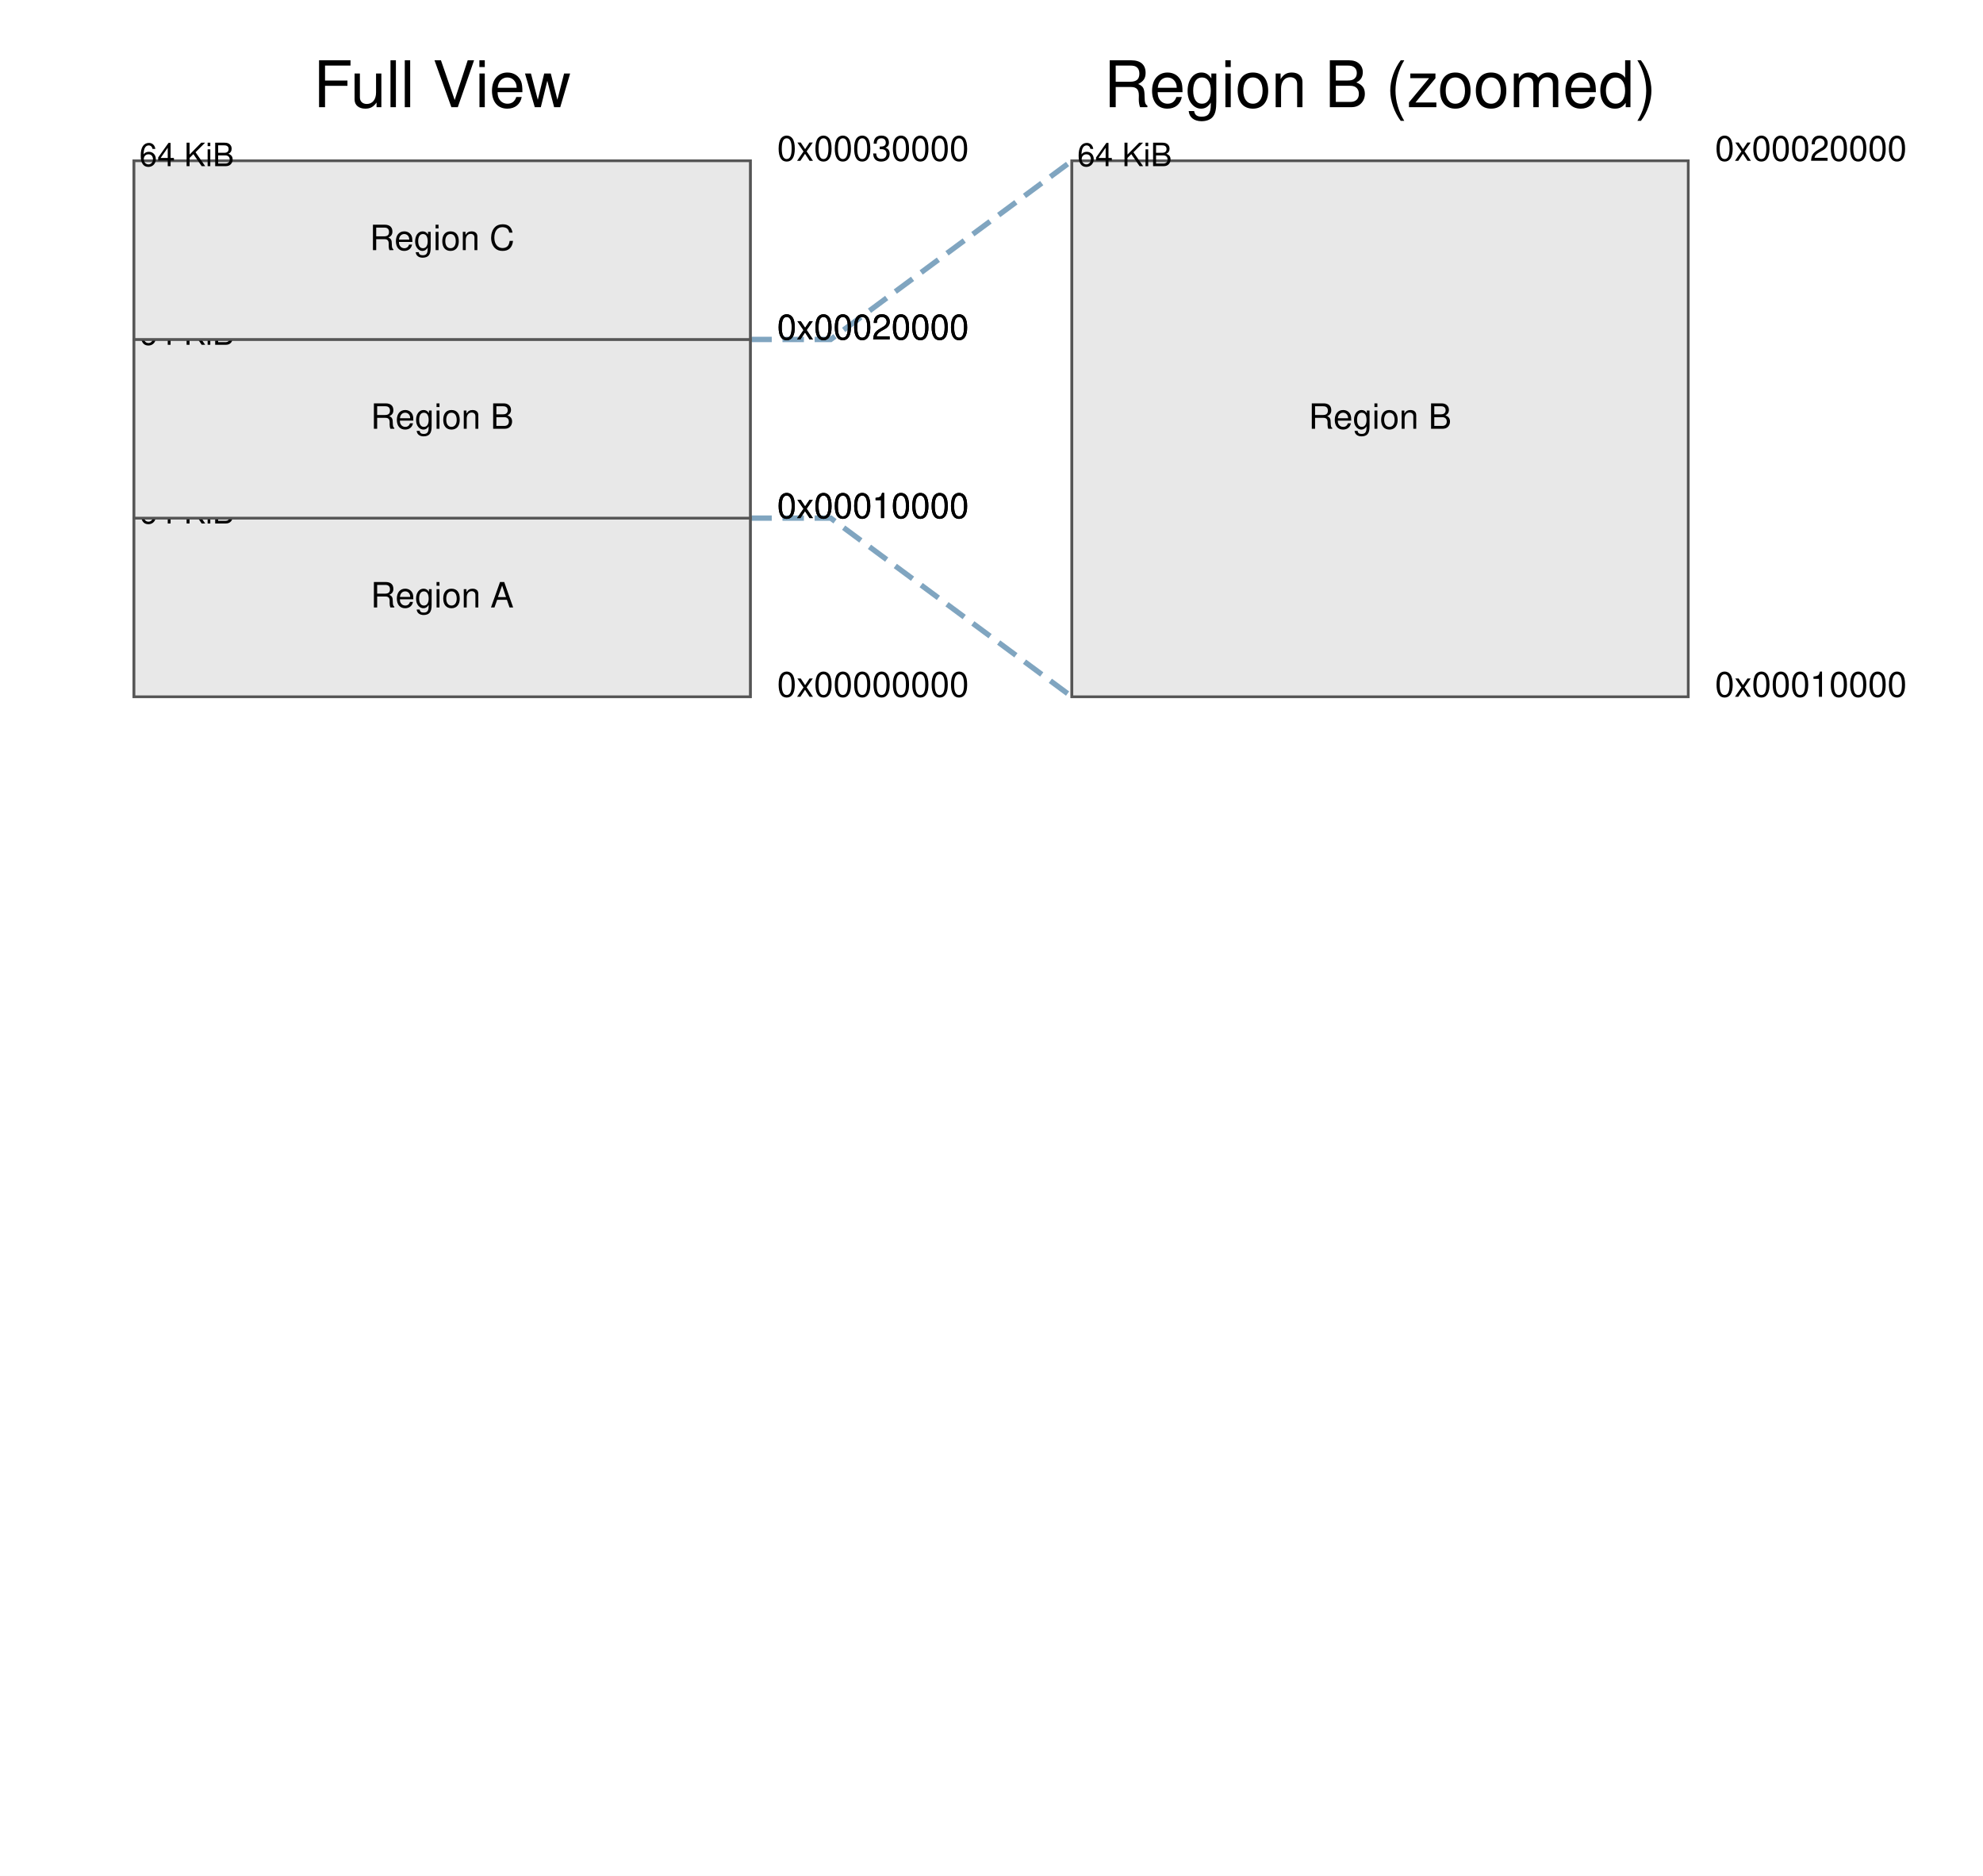
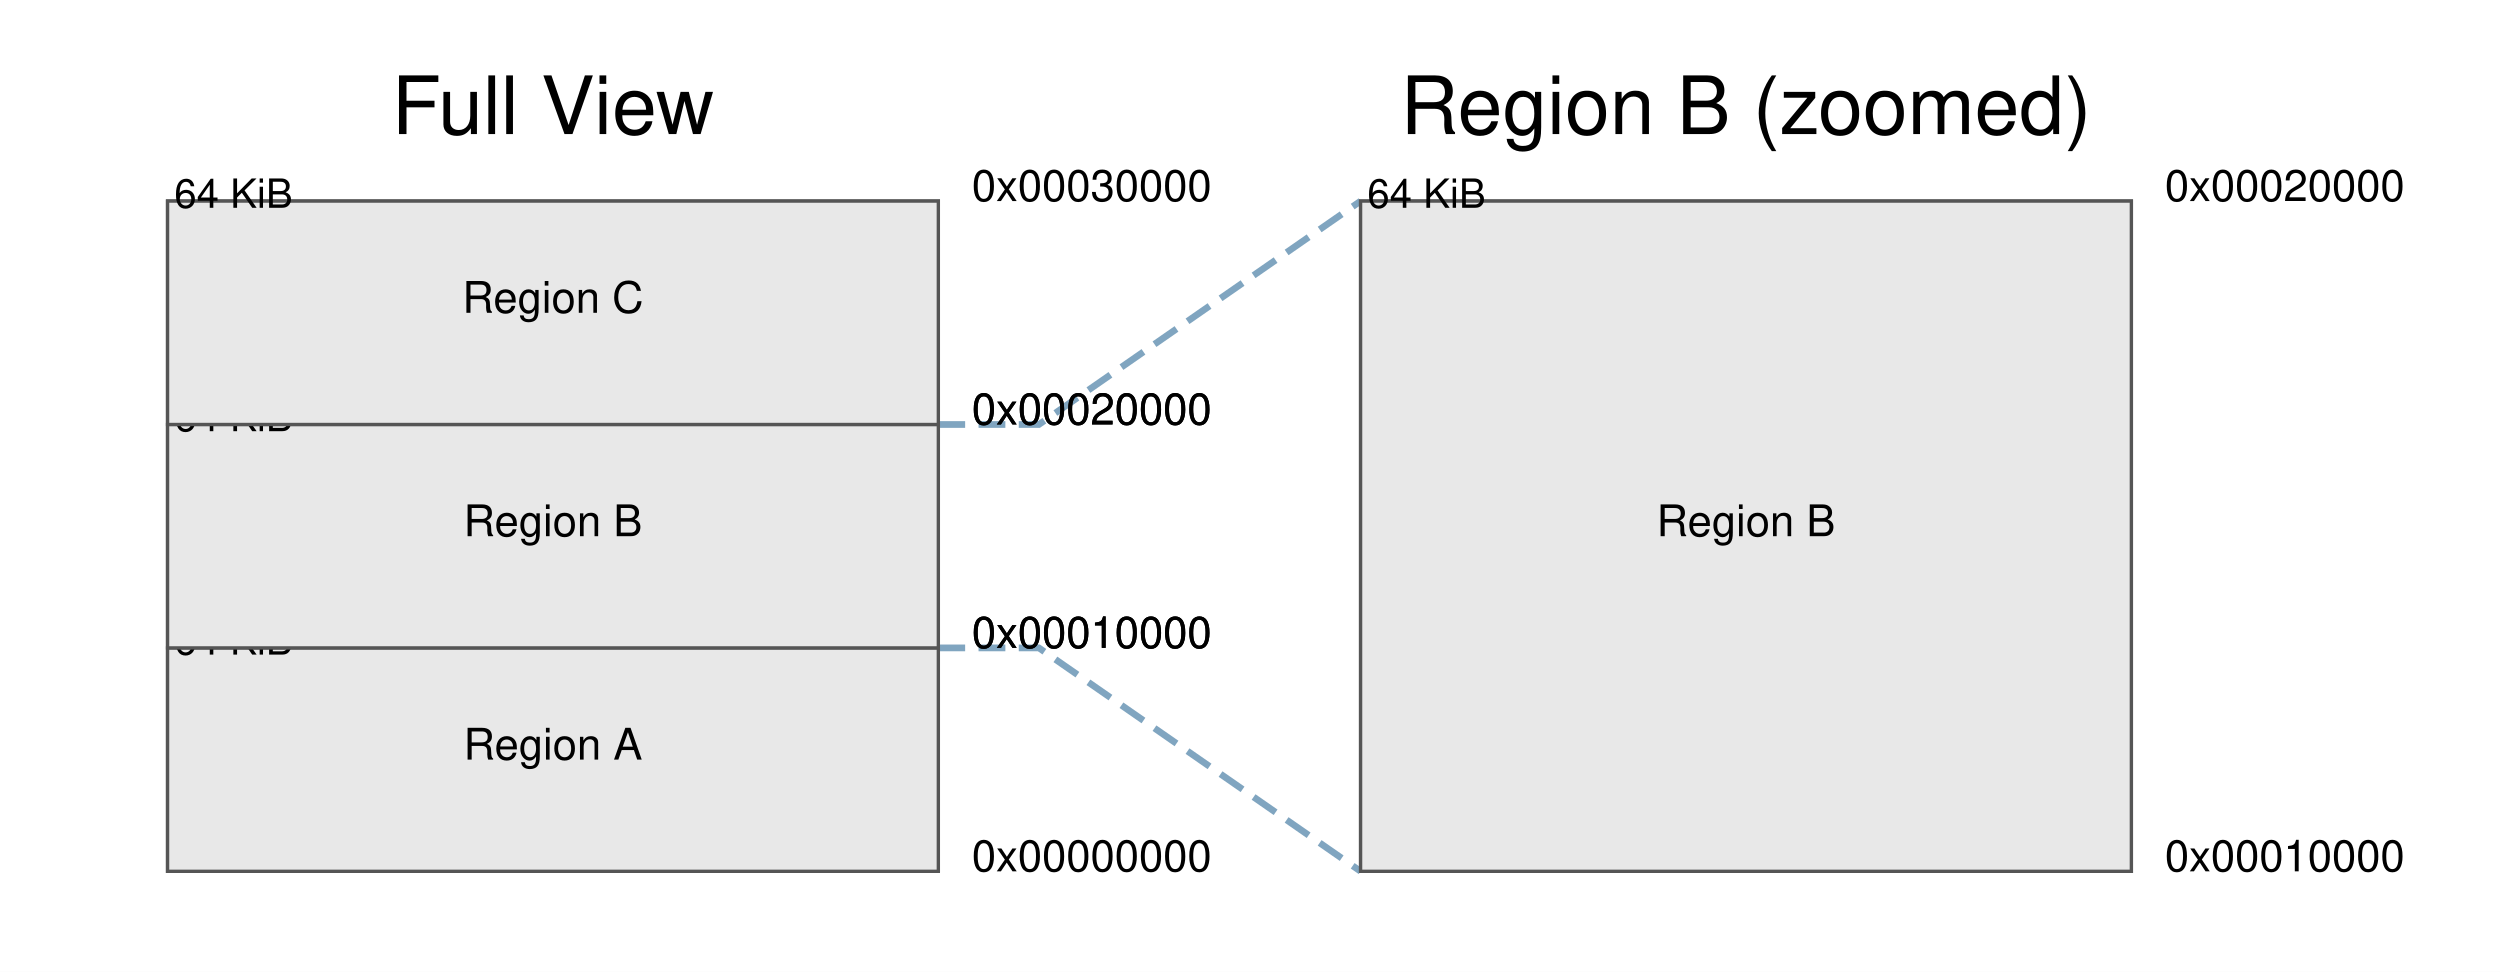
- <svg xmlns="http://www.w3.org/2000/svg" width="740" height="700" viewBox="0 0 740 700">
-   <rect x="0" y="0" width="740" height="700" fill="#ffffff" />
+ <svg xmlns="http://www.w3.org/2000/svg" width="746" height="290" viewBox="0 0 746 290">
+   <rect x="0" y="0" width="746" height="290" fill="#ffffff" />
  <g>
    <g>
-       <path d="M 280.0,193.333 L 310.0,193.333 L 400.0,260.0" fill="none" stroke="#4A7FA5" stroke-width="2" stroke-dasharray="8,4" opacity="0.7" />
-       <path d="M 280.0,126.667 L 310.0,126.667 L 400.0,60.0" fill="none" stroke="#4A7FA5" stroke-width="2" stroke-dasharray="8,4" opacity="0.7" />
+       <path d="M 280.0,193.333 L 310.0,193.333 L 406.0,260.0" fill="none" stroke="#4A7FA5" stroke-width="2" stroke-dasharray="8,4" opacity="0.7" />
+       <path d="M 280.0,126.667 L 310.0,126.667 L 406.0,60.0" fill="none" stroke="#4A7FA5" stroke-width="2" stroke-dasharray="8,4" opacity="0.7" />
    </g>
  </g>
  <g>
    <text x="115.0" y="-20" stroke="none" fill="#000000" stroke-width="0" font-size="24px" font-weight="normal" font-family="Helvetica" text-anchor="middle" alignment-baseline="middle" transform="translate(50.0,60.0)">Full View</text>
    <g transform="translate(50.0,60.0)">
      <rect x="0" y="0" width="230.0" height="200.0" fill="#ffffff" stroke="#555555" stroke-width="1" />
      <rect x="0" y="133.333" width="230.0" height="66.667" fill="#e8e8e8" stroke="#555555" stroke-width="1" />
      <text x="115.0" y="166.667" stroke="none" fill="#000000" stroke-width="0" font-size="13" font-weight="normal" font-family="Helvetica" text-anchor="middle" alignment-baseline="middle">Region A</text>
      <text x="240.0" y="200.0" stroke="none" fill="#000000" stroke-width="0" font-size="13" font-weight="normal" font-family="Helvetica" text-anchor="start" alignment-baseline="middle">0x00000000</text>
      <text x="240.0" y="133.333" stroke="none" fill="#000000" stroke-width="0" font-size="13" font-weight="normal" font-family="Helvetica" text-anchor="start" alignment-baseline="middle">0x00010000</text>
      <text x="2" y="135.333" stroke="none" fill="#000000" stroke-width="0" font-size="12px" font-weight="normal" font-family="Helvetica" text-anchor="start" alignment-baseline="hanging">64 KiB</text>
      <rect x="0" y="66.667" width="230.0" height="66.667" fill="#e8e8e8" stroke="#555555" stroke-width="1" />
      <text x="115.0" y="100.0" stroke="none" fill="#000000" stroke-width="0" font-size="13" font-weight="normal" font-family="Helvetica" text-anchor="middle" alignment-baseline="middle">Region B</text>
      <text x="240.0" y="133.333" stroke="none" fill="#000000" stroke-width="0" font-size="13" font-weight="normal" font-family="Helvetica" text-anchor="start" alignment-baseline="middle">0x00010000</text>
      <text x="240.0" y="66.667" stroke="none" fill="#000000" stroke-width="0" font-size="13" font-weight="normal" font-family="Helvetica" text-anchor="start" alignment-baseline="middle">0x00020000</text>
      <text x="2" y="68.667" stroke="none" fill="#000000" stroke-width="0" font-size="12px" font-weight="normal" font-family="Helvetica" text-anchor="start" alignment-baseline="hanging">64 KiB</text>
      <rect x="0" y="0.0" width="230.0" height="66.667" fill="#e8e8e8" stroke="#555555" stroke-width="1" />
      <text x="115.0" y="33.333" stroke="none" fill="#000000" stroke-width="0" font-size="13" font-weight="normal" font-family="Helvetica" text-anchor="middle" alignment-baseline="middle">Region C</text>
      <text x="240.0" y="66.667" stroke="none" fill="#000000" stroke-width="0" font-size="13" font-weight="normal" font-family="Helvetica" text-anchor="start" alignment-baseline="middle">0x00020000</text>
      <text x="240.0" y="0.0" stroke="none" fill="#000000" stroke-width="0" font-size="13" font-weight="normal" font-family="Helvetica" text-anchor="start" alignment-baseline="middle">0x00030000</text>
      <text x="2" y="2.0" stroke="none" fill="#000000" stroke-width="0" font-size="12px" font-weight="normal" font-family="Helvetica" text-anchor="start" alignment-baseline="hanging">64 KiB</text>
    </g>
  </g>
  <g>
-     <text x="115.0" y="-20" stroke="none" fill="#000000" stroke-width="0" font-size="24px" font-weight="normal" font-family="Helvetica" text-anchor="middle" alignment-baseline="middle" transform="translate(400.0,60.0)">Region B (zoomed)</text>
-     <g transform="translate(400.0,60.0)">
+     <text x="115.0" y="-20" stroke="none" fill="#000000" stroke-width="0" font-size="24px" font-weight="normal" font-family="Helvetica" text-anchor="middle" alignment-baseline="middle" transform="translate(406.0,60.0)">Region B (zoomed)</text>
+     <g transform="translate(406.0,60.0)">
      <rect x="0" y="0" width="230.0" height="200.0" fill="#ffffff" stroke="#555555" stroke-width="1" />
      <rect x="0" y="0.0" width="230.0" height="200.0" fill="#e8e8e8" stroke="#555555" stroke-width="1" />
      <text x="115.0" y="100.0" stroke="none" fill="#000000" stroke-width="0" font-size="13" font-weight="normal" font-family="Helvetica" text-anchor="middle" alignment-baseline="middle">Region B</text>
      <text x="240.0" y="200.0" stroke="none" fill="#000000" stroke-width="0" font-size="13" font-weight="normal" font-family="Helvetica" text-anchor="start" alignment-baseline="middle">0x00010000</text>
      <text x="240.0" y="0.0" stroke="none" fill="#000000" stroke-width="0" font-size="13" font-weight="normal" font-family="Helvetica" text-anchor="start" alignment-baseline="middle">0x00020000</text>
      <text x="2" y="2.0" stroke="none" fill="#000000" stroke-width="0" font-size="12px" font-weight="normal" font-family="Helvetica" text-anchor="start" alignment-baseline="hanging">64 KiB</text>
    </g>
  </g>
  <g>
    <g transform="translate(50.0,60.0)" />
-     <g transform="translate(400.0,60.0)" />
+     <g transform="translate(406.0,60.0)" />
  </g>
  <g>
    <g transform="translate(50.0,60.0)">
      <g />
      <g />
      <g />
    </g>
-     <g transform="translate(400.0,60.0)">
+     <g transform="translate(406.0,60.0)">
      <g />
    </g>
  </g>
</svg>
